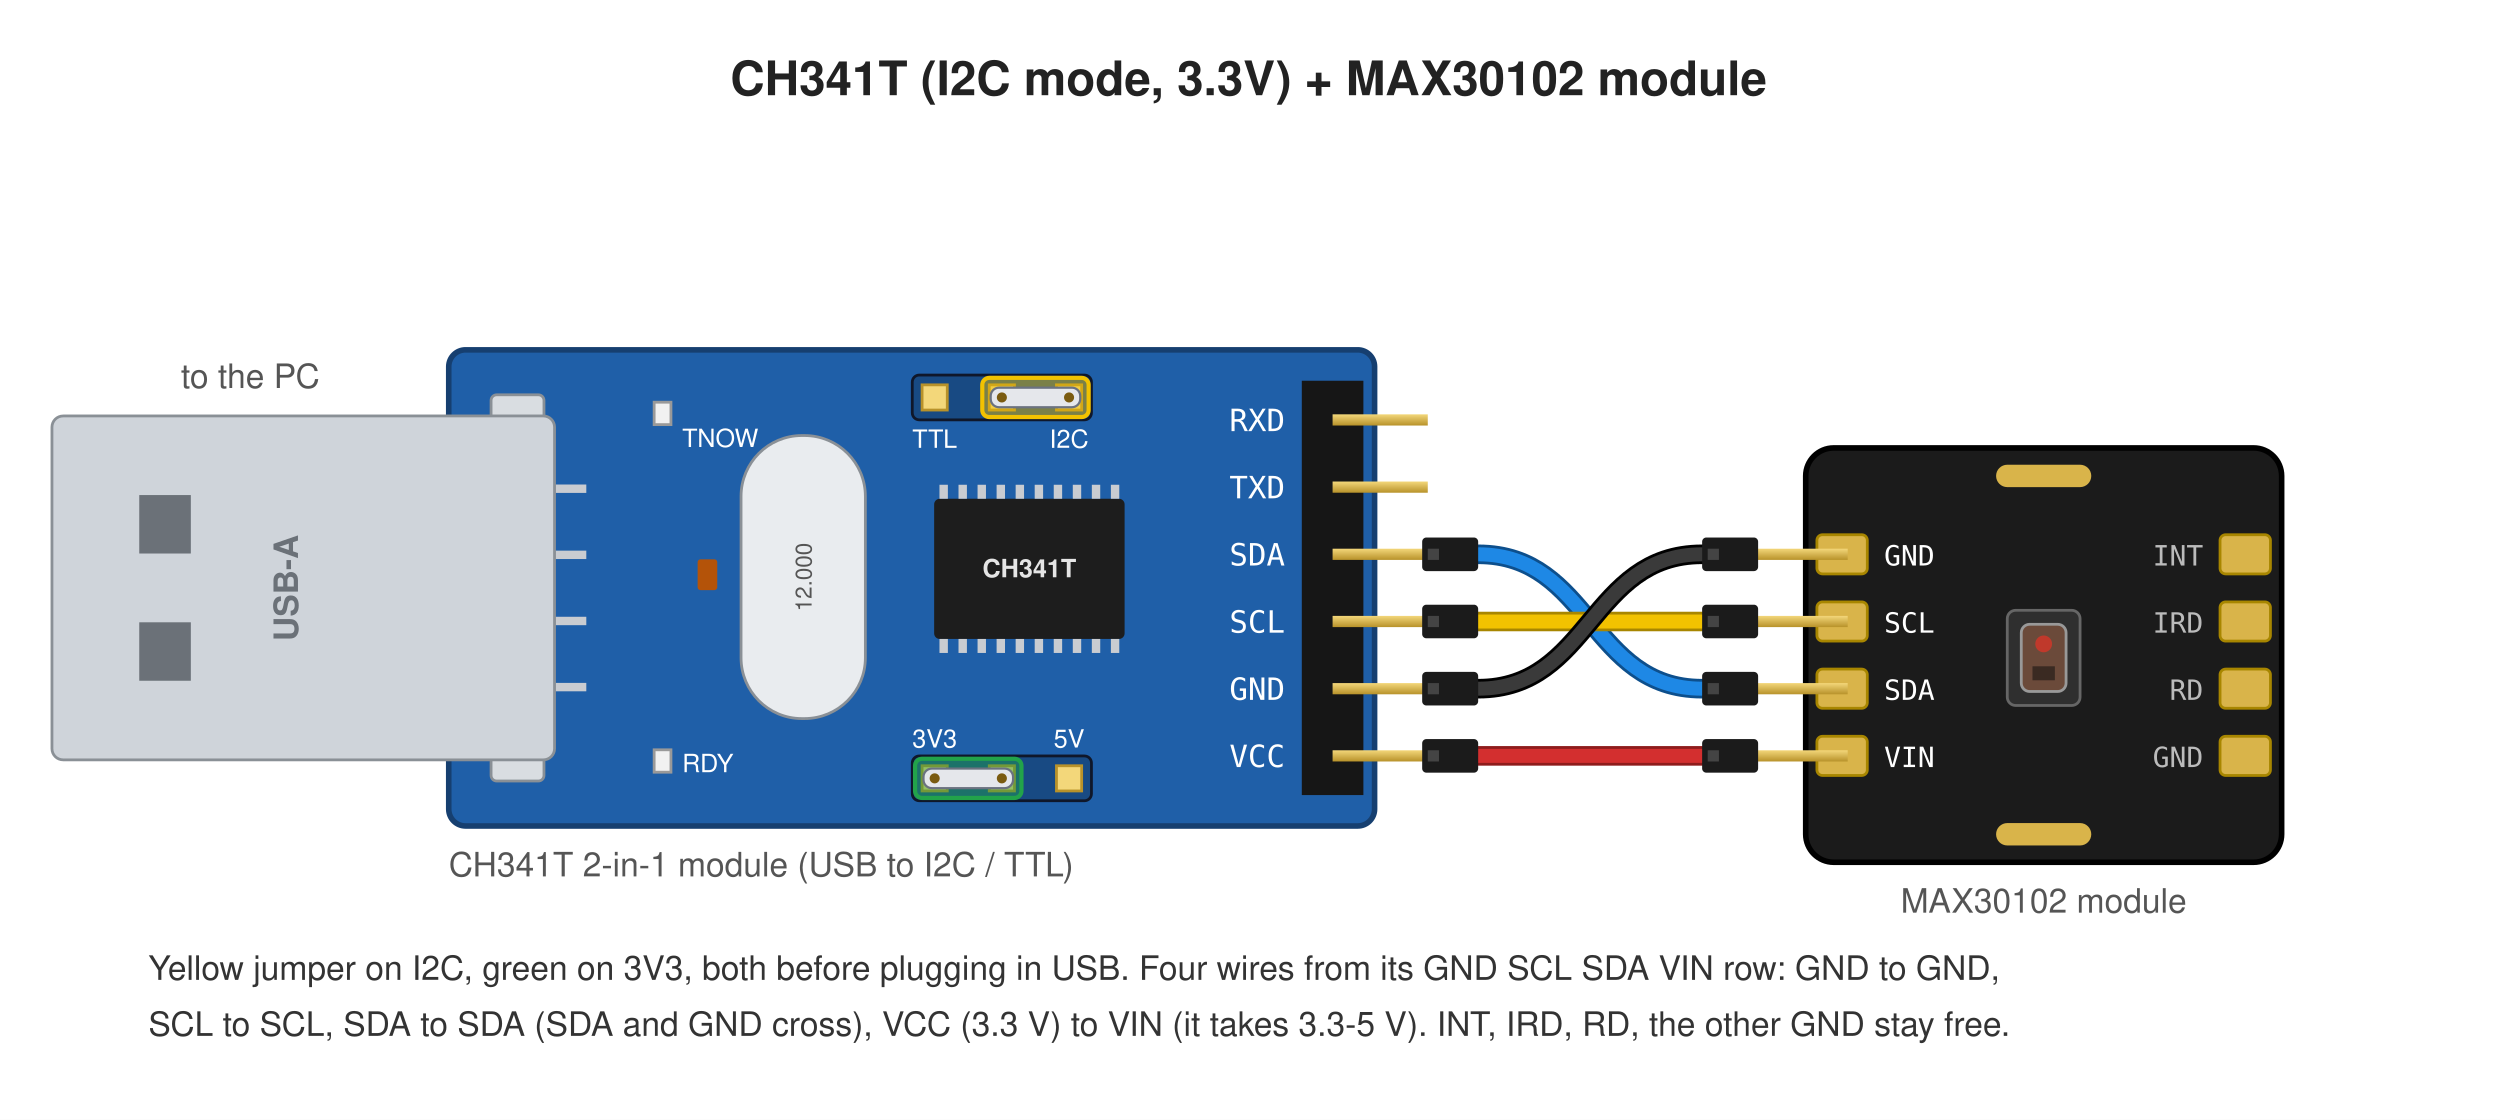
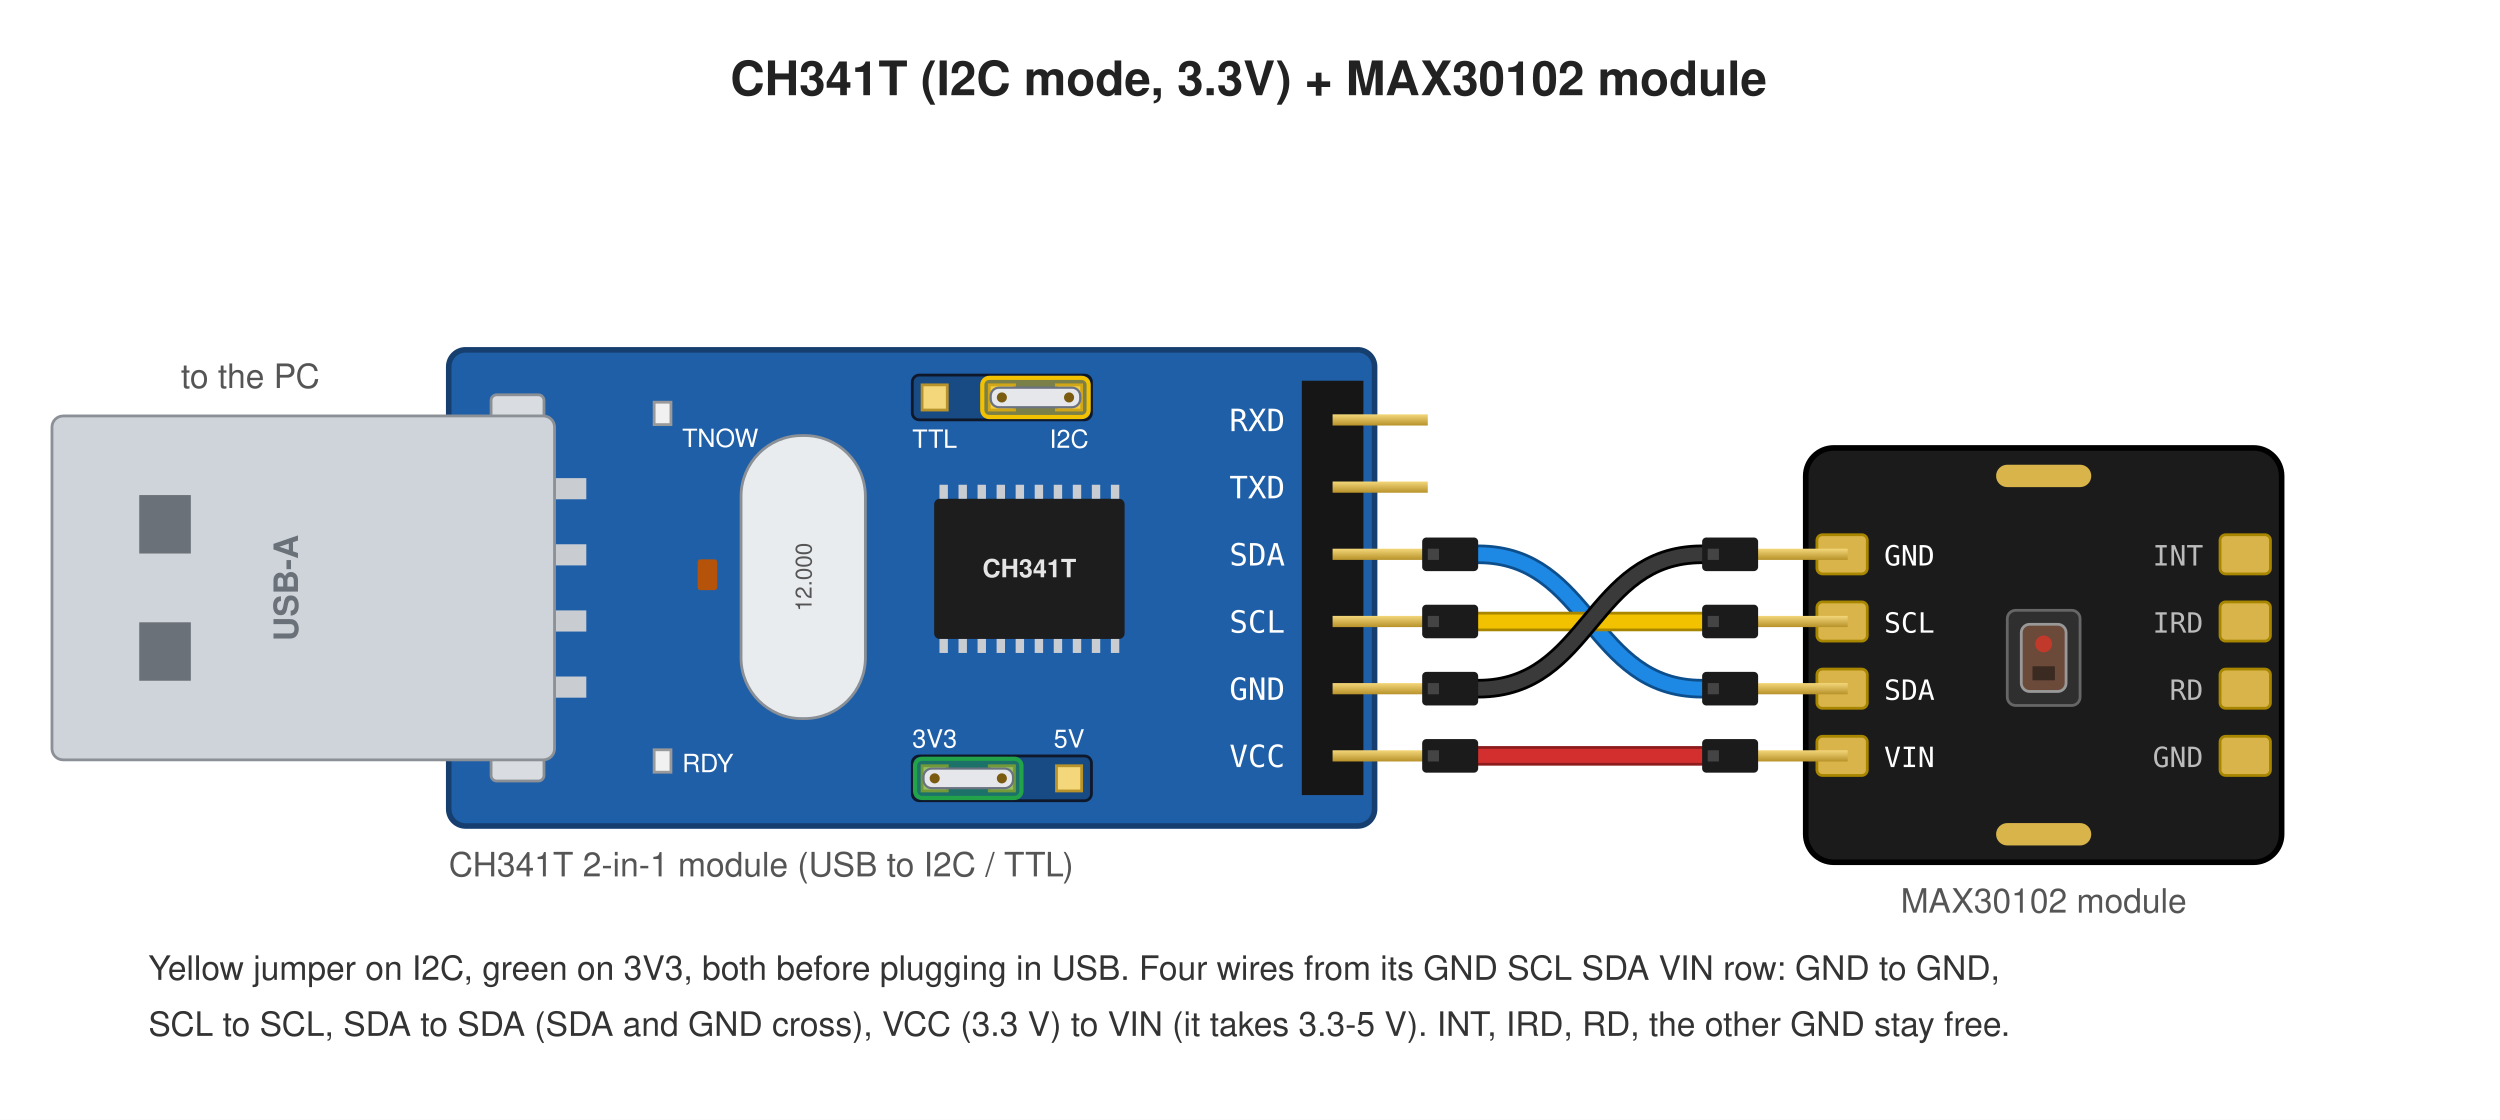
<svg xmlns="http://www.w3.org/2000/svg" viewBox="0 0 893 400" width="893" height="400" font-family="Helvetica, Arial, sans-serif">
  <style>@media (prefers-color-scheme: dark) { .bg { fill-opacity: 0.85 } }</style>
  <defs>
    <linearGradient id="metal" x1="0" y1="0" x2="0" y2="1">
      <stop offset="0" stop-color="#e9ecef" />
      <stop offset="0.5" stop-color="#b8bec5" />
      <stop offset="1" stop-color="#d9dde1" />
    </linearGradient>
    <linearGradient id="pin" x1="0" y1="0" x2="0" y2="1">
      <stop offset="0" stop-color="#f3d77a" />
      <stop offset="1" stop-color="#b8922a" />
    </linearGradient>
    <g id="dupont">
      <rect x="0" y="-6" width="20" height="12" rx="1.5" fill="#1b1b1b" />
      <rect x="2" y="-2" width="4" height="4" fill="#444" />
    </g>
  </defs>
  <rect class="bg" width="893" height="400" fill="#ffffff" />
  <text x="446" y="34" text-anchor="middle" font-size="17" font-weight="bold" fill="#222">CH341T (I2C mode, 3.3V) + MAX30102 module</text>
  <text x="89.425" y="138.583" text-anchor="middle" font-size="12" fill="#555">to the PC</text>
  <rect x="160.291" y="124.961" width="330.709" height="170.079" rx="6" fill="#1f5fa8" stroke="#163f70" stroke-width="2" />
  <rect x="175.409" y="141.024" width="18.898" height="9.449" rx="2" fill="#d9dde1" stroke="#8a9096" />
  <rect x="175.409" y="269.528" width="18.898" height="9.449" rx="2" fill="#d9dde1" stroke="#8a9096" />
-   <rect x="196.087" y="173.067" width="13.339" height="3" fill="#c9ccd1" />
-   <rect x="196.087" y="196.689" width="13.339" height="3" fill="#c9ccd1" />
-   <rect x="196.087" y="220.311" width="13.339" height="3" fill="#c9ccd1" />
-   <rect x="196.087" y="243.933" width="13.339" height="3" fill="#c9ccd1" />
+   <rect x="196.087" y="170.787" width="13.339" height="7.559" fill="#c9ccd1" />
+   <rect x="196.087" y="194.409" width="13.339" height="7.559" fill="#c9ccd1" />
+   <rect x="196.087" y="218.031" width="13.339" height="7.559" fill="#c9ccd1" />
+   <rect x="196.087" y="241.654" width="13.339" height="7.559" fill="#c9ccd1" />
  <rect x="18.559" y="148.583" width="179.528" height="122.835" rx="4" fill="#cfd4da" stroke="#8a9096" />
  <rect x="49.74" y="176.835" width="18.425" height="20.882" fill="#6b7178" />
  <rect x="49.74" y="222.283" width="18.425" height="20.882" fill="#6b7178" />
  <text transform="translate(106.4331 210.0) rotate(-90)" text-anchor="middle" font-size="12" font-weight="bold" fill="#6b7178">USB-A</text>
  <text x="160.291" y="313.039" font-size="12" fill="#555">CH341T 2-in-1 module (USB to I2C / TTL)</text>
  <rect x="465.0" y="136.0" width="22" height="148.0" fill="#161616" />
  <g fill="url(#pin)">
    <rect x="476.0" y="148.0" width="34.0" height="4" />
    <rect x="476.0" y="172.0" width="34.0" height="4" />
    <rect x="476.0" y="196.0" width="34.0" height="4" />
    <rect x="476.0" y="220.0" width="34.0" height="4" />
    <rect x="476.0" y="244.0" width="34.0" height="4" />
    <rect x="476.0" y="268.0" width="34.0" height="4" />
  </g>
  <g font-size="11" fill="#fff" font-family="Menlo, Consolas, monospace" text-anchor="end">
    <text x="459.0" y="154.0">RXD</text>
    <text x="459.0" y="178.0">TXD</text>
    <text x="459.0" y="202.0">SDA</text>
    <text x="459.0" y="226.0">SCL</text>
    <text x="459.0" y="250.0">GND</text>
    <text x="459.0" y="274.0">VCC</text>
  </g>
  <rect x="333.677" y="178.157" width="68.031" height="50.079" rx="2" fill="#1d1d1d" />
  <rect x="335.579" y="173.157" width="3" height="5" fill="#c9ccd1" />
  <rect x="335.579" y="228.236" width="3" height="5" fill="#c9ccd1" />
  <rect x="342.382" y="173.157" width="3" height="5" fill="#c9ccd1" />
  <rect x="342.382" y="228.236" width="3" height="5" fill="#c9ccd1" />
  <rect x="349.185" y="173.157" width="3" height="5" fill="#c9ccd1" />
  <rect x="349.185" y="228.236" width="3" height="5" fill="#c9ccd1" />
  <rect x="355.988" y="173.157" width="3" height="5" fill="#c9ccd1" />
  <rect x="355.988" y="228.236" width="3" height="5" fill="#c9ccd1" />
  <rect x="362.791" y="173.157" width="3" height="5" fill="#c9ccd1" />
  <rect x="362.791" y="228.236" width="3" height="5" fill="#c9ccd1" />
  <rect x="369.594" y="173.157" width="3" height="5" fill="#c9ccd1" />
  <rect x="369.594" y="228.236" width="3" height="5" fill="#c9ccd1" />
  <rect x="376.398" y="173.157" width="3" height="5" fill="#c9ccd1" />
  <rect x="376.398" y="228.236" width="3" height="5" fill="#c9ccd1" />
  <rect x="383.201" y="173.157" width="3" height="5" fill="#c9ccd1" />
  <rect x="383.201" y="228.236" width="3" height="5" fill="#c9ccd1" />
  <rect x="390.004" y="173.157" width="3" height="5" fill="#c9ccd1" />
  <rect x="390.004" y="228.236" width="3" height="5" fill="#c9ccd1" />
  <rect x="396.807" y="173.157" width="3" height="5" fill="#c9ccd1" />
  <rect x="396.807" y="228.236" width="3" height="5" fill="#c9ccd1" />
  <text x="367.693" y="206.197" text-anchor="middle" font-size="9" font-weight="bold" fill="#e5e5e5">CH341T</text>
  <rect x="264.701" y="155.575" width="44.409" height="101.102" rx="21.732" fill="#e9ecef" stroke="#8a9096" />
  <text transform="translate(289.9055 206.126) rotate(-90)" text-anchor="middle" font-size="8" fill="#555">12.000</text>
  <rect x="249.197" y="199.795" width="7" height="11" rx="1" fill="#b45309" />
  <rect x="325.866" y="133.969" width="64" height="16" rx="2.5" fill="#000" fill-opacity="0.22" stroke="#0f172a" stroke-width="1" />
  <rect x="377.366" y="137.469" width="9" height="9" fill="#f3d77a" stroke="#b8922a" />
  <rect x="353.366" y="137.469" width="9" height="9" fill="#f3d77a" stroke="#b8922a" />
  <rect x="329.366" y="137.469" width="9" height="9" fill="#f3d77a" stroke="#b8922a" />
  <rect x="350.866" y="134.969" width="38" height="14" rx="2.5" fill="#f2c200" fill-opacity="0.45" stroke="#f2c200" stroke-width="1.5" />
  <rect x="353.866" y="138.469" width="32" height="7" rx="3" fill="#e5e7eb" stroke="#6b7280" stroke-width="0.8" />
  <circle cx="357.866" cy="141.969" r="1.8" fill="#7a5b10" />
  <circle cx="381.866" cy="141.969" r="1.8" fill="#7a5b10" />
  <rect x="325.866" y="270.031" width="64" height="16" rx="2.5" fill="#000" fill-opacity="0.22" stroke="#0f172a" stroke-width="1" />
  <rect x="377.366" y="273.531" width="9" height="9" fill="#f3d77a" stroke="#b8922a" />
  <rect x="353.366" y="273.531" width="9" height="9" fill="#f3d77a" stroke="#b8922a" />
  <rect x="329.366" y="273.531" width="9" height="9" fill="#f3d77a" stroke="#b8922a" />
  <rect x="326.866" y="271.031" width="38" height="14" rx="2.5" fill="#22a34a" fill-opacity="0.45" stroke="#22a34a" stroke-width="1.5" />
  <rect x="329.866" y="274.531" width="32" height="7" rx="3" fill="#e5e7eb" stroke="#6b7280" stroke-width="0.8" />
  <circle cx="333.866" cy="278.031" r="1.8" fill="#7a5b10" />
  <circle cx="357.866" cy="278.031" r="1.8" fill="#7a5b10" />
  <text x="381.866" y="159.969" text-anchor="middle" font-size="9" fill="#fff">I2C</text>
  <text x="333.866" y="159.969" text-anchor="middle" font-size="9" fill="#fff">TTL</text>
  <text x="381.866" y="267.031" text-anchor="middle" font-size="9" fill="#fff">5V</text>
  <text x="333.866" y="267.031" text-anchor="middle" font-size="9" fill="#fff">3V3</text>
  <rect x="233.661" y="143.669" width="6" height="8" fill="#f1f1f1" stroke="#999" />
  <text x="243.661" y="159.669" font-size="9" fill="#fff">TNOW</text>
  <rect x="233.661" y="267.827" width="6" height="8" fill="#f1f1f1" stroke="#999" />
  <text x="243.661" y="275.827" font-size="9" fill="#fff">RDY</text>
  <g transform="translate(33 0)">
    <rect x="612" y="160" width="170" height="148" rx="10" fill="#1b1b1b" stroke="#000" stroke-width="2" />
    <g fill="#d9b44a" stroke="#a88600">
      <rect x="616" y="191" width="18" height="14" rx="2" />
      <rect x="616" y="215" width="18" height="14" rx="2" />
      <rect x="616" y="239" width="18" height="14" rx="2" />
      <rect x="616" y="263" width="18" height="14" rx="2" />
      <rect x="760" y="191" width="18" height="14" rx="2" />
      <rect x="760" y="215" width="18" height="14" rx="2" />
      <rect x="760" y="239" width="18" height="14" rx="2" />
      <rect x="760" y="263" width="18" height="14" rx="2" />
    </g>
    <g fill="url(#pin)">
      <rect x="593" y="196" width="34" height="4" />
      <rect x="593" y="220" width="34" height="4" />
      <rect x="593" y="244" width="34" height="4" />
      <rect x="593" y="268" width="34" height="4" />
    </g>
    <g font-size="10" fill="#fff" font-family="Menlo, Consolas, monospace">
      <text x="640" y="202">GND</text>
      <text x="640" y="226">SCL</text>
      <text x="640" y="250">SDA</text>
      <text x="640" y="274">VIN</text>
    </g>
    <g font-size="10" fill="#bbb" font-family="Menlo, Consolas, monospace" text-anchor="end">
      <text x="754" y="202">INT</text>
      <text x="754" y="226">IRD</text>
      <text x="754" y="250">RD</text>
      <text x="754" y="274">GND</text>
    </g>
    <rect x="680" y="166" width="34" height="8" rx="4" fill="#d9b44a" />
    <rect x="680" y="294" width="34" height="8" rx="4" fill="#d9b44a" />
    <rect x="684" y="218" width="26" height="34" rx="3" fill="#2f2f2f" stroke="#666" />
    <rect x="689" y="223" width="16" height="24" rx="3" fill="#6b4a3a" stroke="#999" />
    <circle cx="697" cy="230" r="3" fill="#c0392b" />
    <rect x="693" y="238" width="8" height="5" fill="#3a2a22" />
    <text x="697" y="326" text-anchor="middle" font-size="12" fill="#555">MAX30102 module</text>
    <g stroke-linecap="round" fill="none">
      <path d="M495 198 C 535 198, 535 246, 575 246" stroke="#0d4f8c" stroke-width="7" />
      <path d="M495 198 C 535 198, 535 246, 575 246" stroke="#1e88e5" stroke-width="5" />
      <path d="M495 222 H 575" stroke="#a88600" stroke-width="7" />
      <path d="M495 222 H 575" stroke="#f2c200" stroke-width="5" />
      <path d="M495 246 C 535 246, 535 198, 575 198" stroke="#000" stroke-width="7" />
      <path d="M495 246 C 535 246, 535 198, 575 198" stroke="#3a3a3a" stroke-width="5" />
      <path d="M495 270 H 575" stroke="#8e1c1c" stroke-width="7" />
      <path d="M495 270 H 575" stroke="#d32f2f" stroke-width="5" />
    </g>
    <use href="#dupont" x="475" y="198" />
    <use href="#dupont" x="475" y="222" />
    <use href="#dupont" x="475" y="246" />
    <use href="#dupont" x="475" y="270" />
    <use href="#dupont" x="575" y="198" />
    <use href="#dupont" x="575" y="222" />
    <use href="#dupont" x="575" y="246" />
    <use href="#dupont" x="575" y="270" />
    <g font-size="12" fill="#333">
      <text x="20" y="350">Yellow jumper on I2C, green on 3V3, both before plugging in USB. Four wires from its GND SCL SDA VIN row: GND to GND,</text>
      <text x="20" y="370">SCL to SCL, SDA to SDA (SDA and GND cross), VCC (3.3 V) to VIN (it takes 3.3-5 V). INT, IRD, RD, the other GND stay free.</text>
    </g>
  </g>
</svg>
